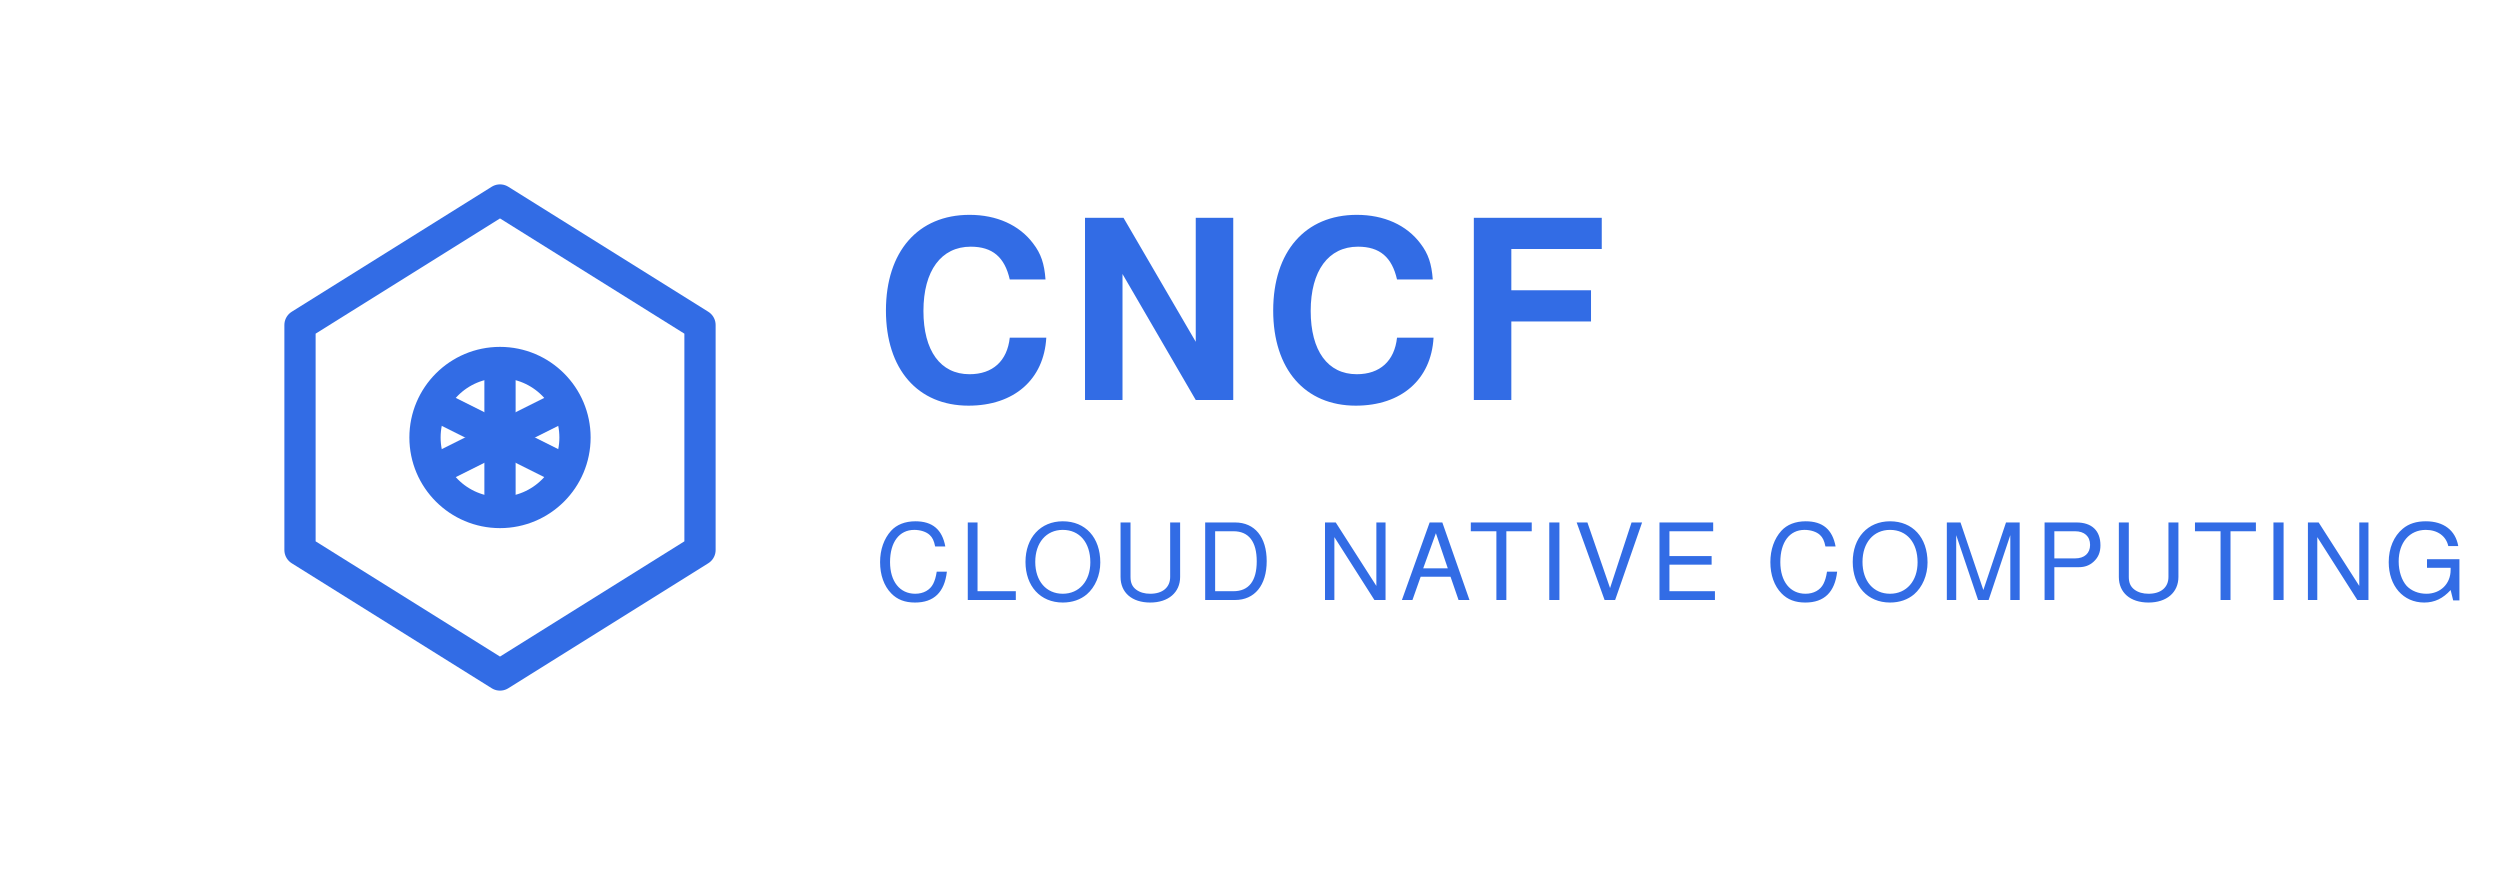
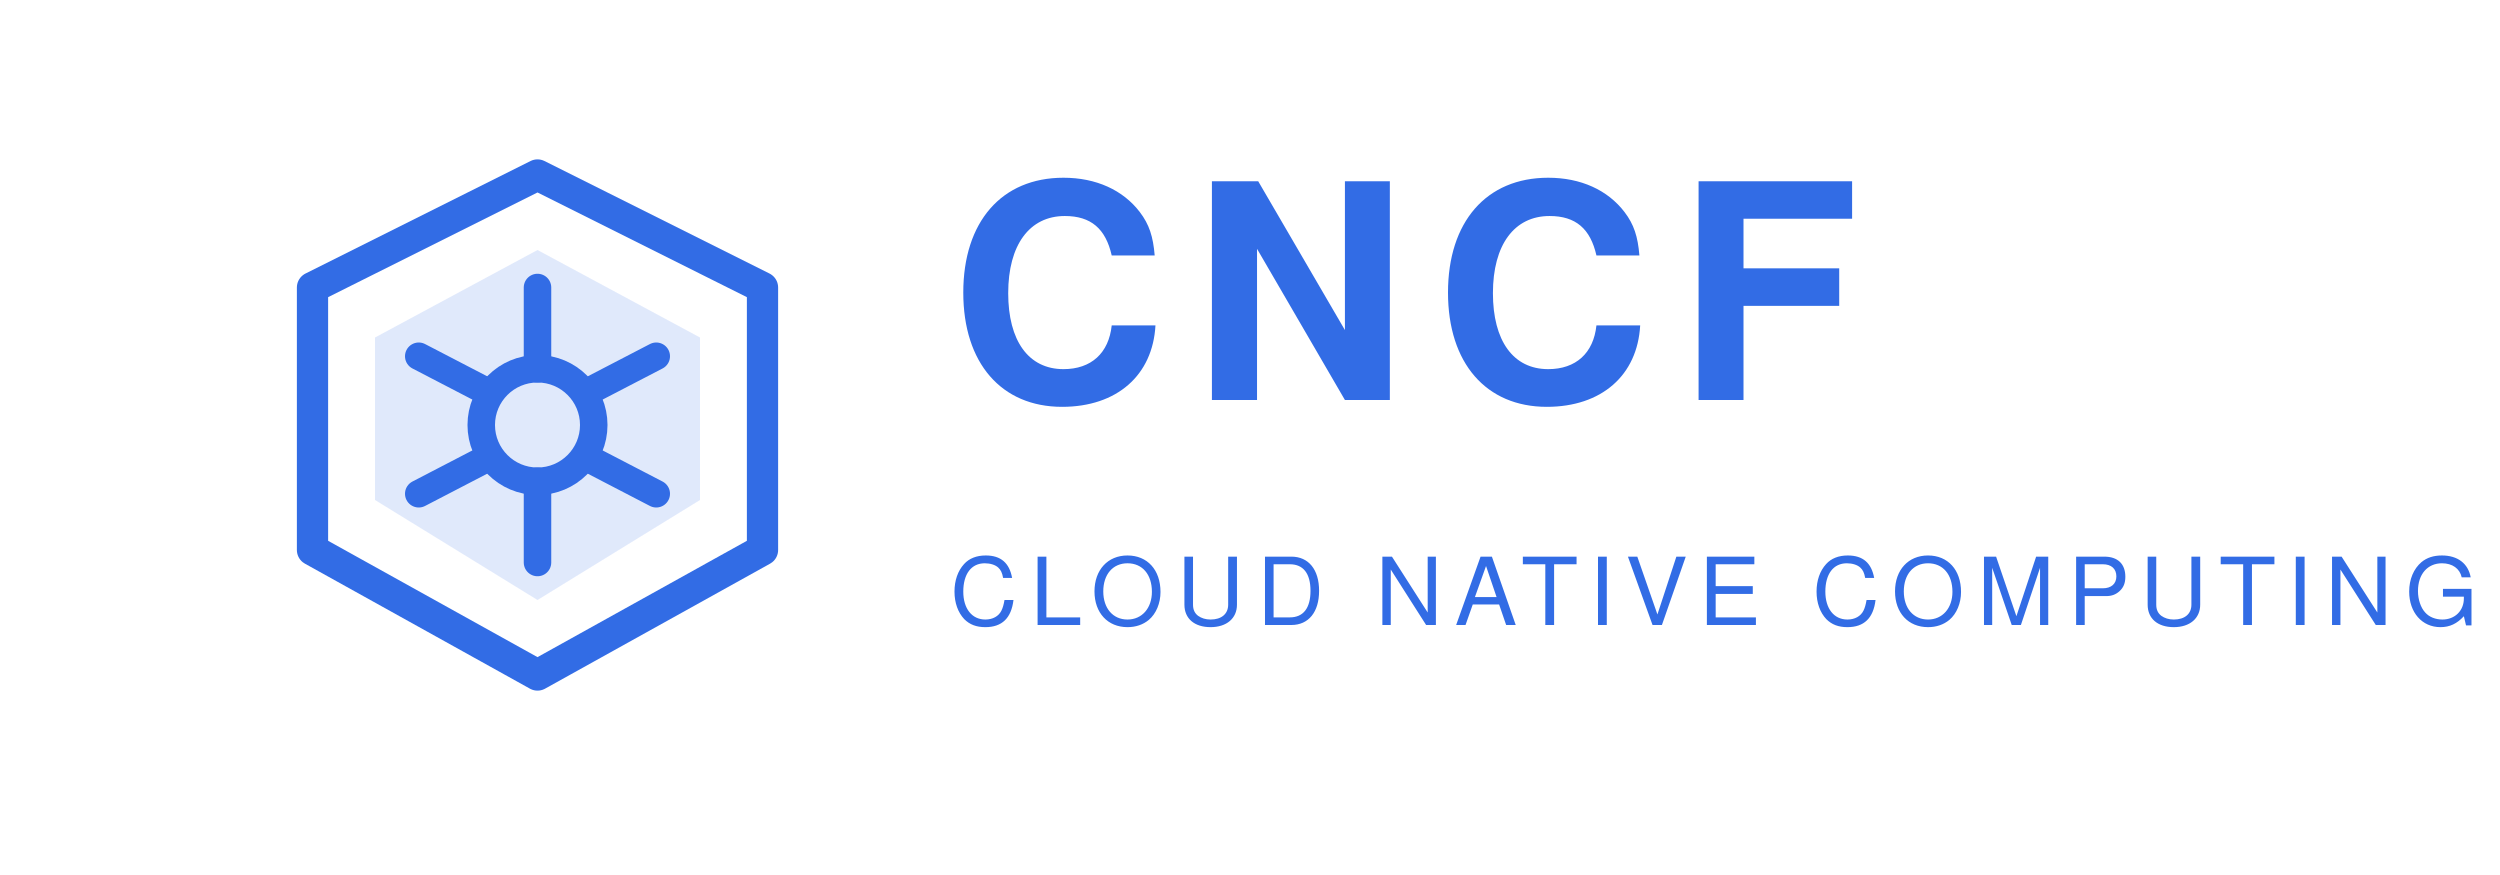
<svg xmlns="http://www.w3.org/2000/svg" viewBox="0 0 200 70" preserveAspectRatio="xMidYMid meet">
  <rect width="200" height="70" fill="#FFFFFF" />
-   <g transform="translate(18,14)">
-     <polygon points="22,2 38,12 38,30 22,40 6,30 6,12" fill="none" stroke="#326CE5" stroke-width="2.5" stroke-linejoin="round" />
-     <circle cx="22" cy="21" r="6" fill="none" stroke="#326CE5" stroke-width="2.5" />
-     <line x1="22" y1="15" x2="22" y2="27" stroke="#326CE5" stroke-width="2.5" />
-     <line x1="16" y1="18" x2="28" y2="24" stroke="#326CE5" stroke-width="2.5" />
-     <line x1="16" y1="24" x2="28" y2="18" stroke="#326CE5" stroke-width="2.5" />
+   <g transform="translate(20,12)">
+     <polygon points="23,2 41,11 41,32 23,42 5,32 5,11" fill="#FFFFFF" stroke="#326CE5" stroke-width="2.5" stroke-linejoin="round" />
+     <polygon points="23,8 36,15 36,28 23,36 10,28 10,15" fill="#326CE5" opacity="0.15" />
+     <circle cx="23" cy="22" r="4.5" fill="none" stroke="#326CE5" stroke-width="2.2" />
+     <g stroke="#326CE5" stroke-width="2.2" stroke-linecap="round">
+       <line x1="23" y1="17.5" x2="23" y2="11" />
+       <line x1="23" y1="26.5" x2="23" y2="33" />
+       <line x1="18.7" y1="19.2" x2="13.5" y2="16.5" />
+       <line x1="27.3" y1="19.2" x2="32.5" y2="16.5" />
+       <line x1="18.7" y1="24.8" x2="13.5" y2="27.5" />
+       <line x1="27.3" y1="24.8" x2="32.5" y2="27.5" />
+     </g>
  </g>
-   <text x="70" y="32" font-family="Helvetica, Arial, sans-serif" font-weight="800" font-size="20" fill="#326CE5" letter-spacing="1">CNCF</text>
-   <text x="70" y="48" font-family="Helvetica, Arial, sans-serif" font-weight="500" font-size="8.5" fill="#326CE5" letter-spacing="0.6">CLOUD NATIVE COMPUTING</text>
+   <text x="76" y="32" font-family="Helvetica, Arial, sans-serif" font-weight="800" font-size="24" fill="#326CE5" letter-spacing="2">CNCF</text>
+   <text x="76" y="50" font-family="Helvetica, Arial, sans-serif" font-weight="500" font-size="7.5" fill="#326CE5" letter-spacing="1">CLOUD NATIVE COMPUTING</text>
</svg>
